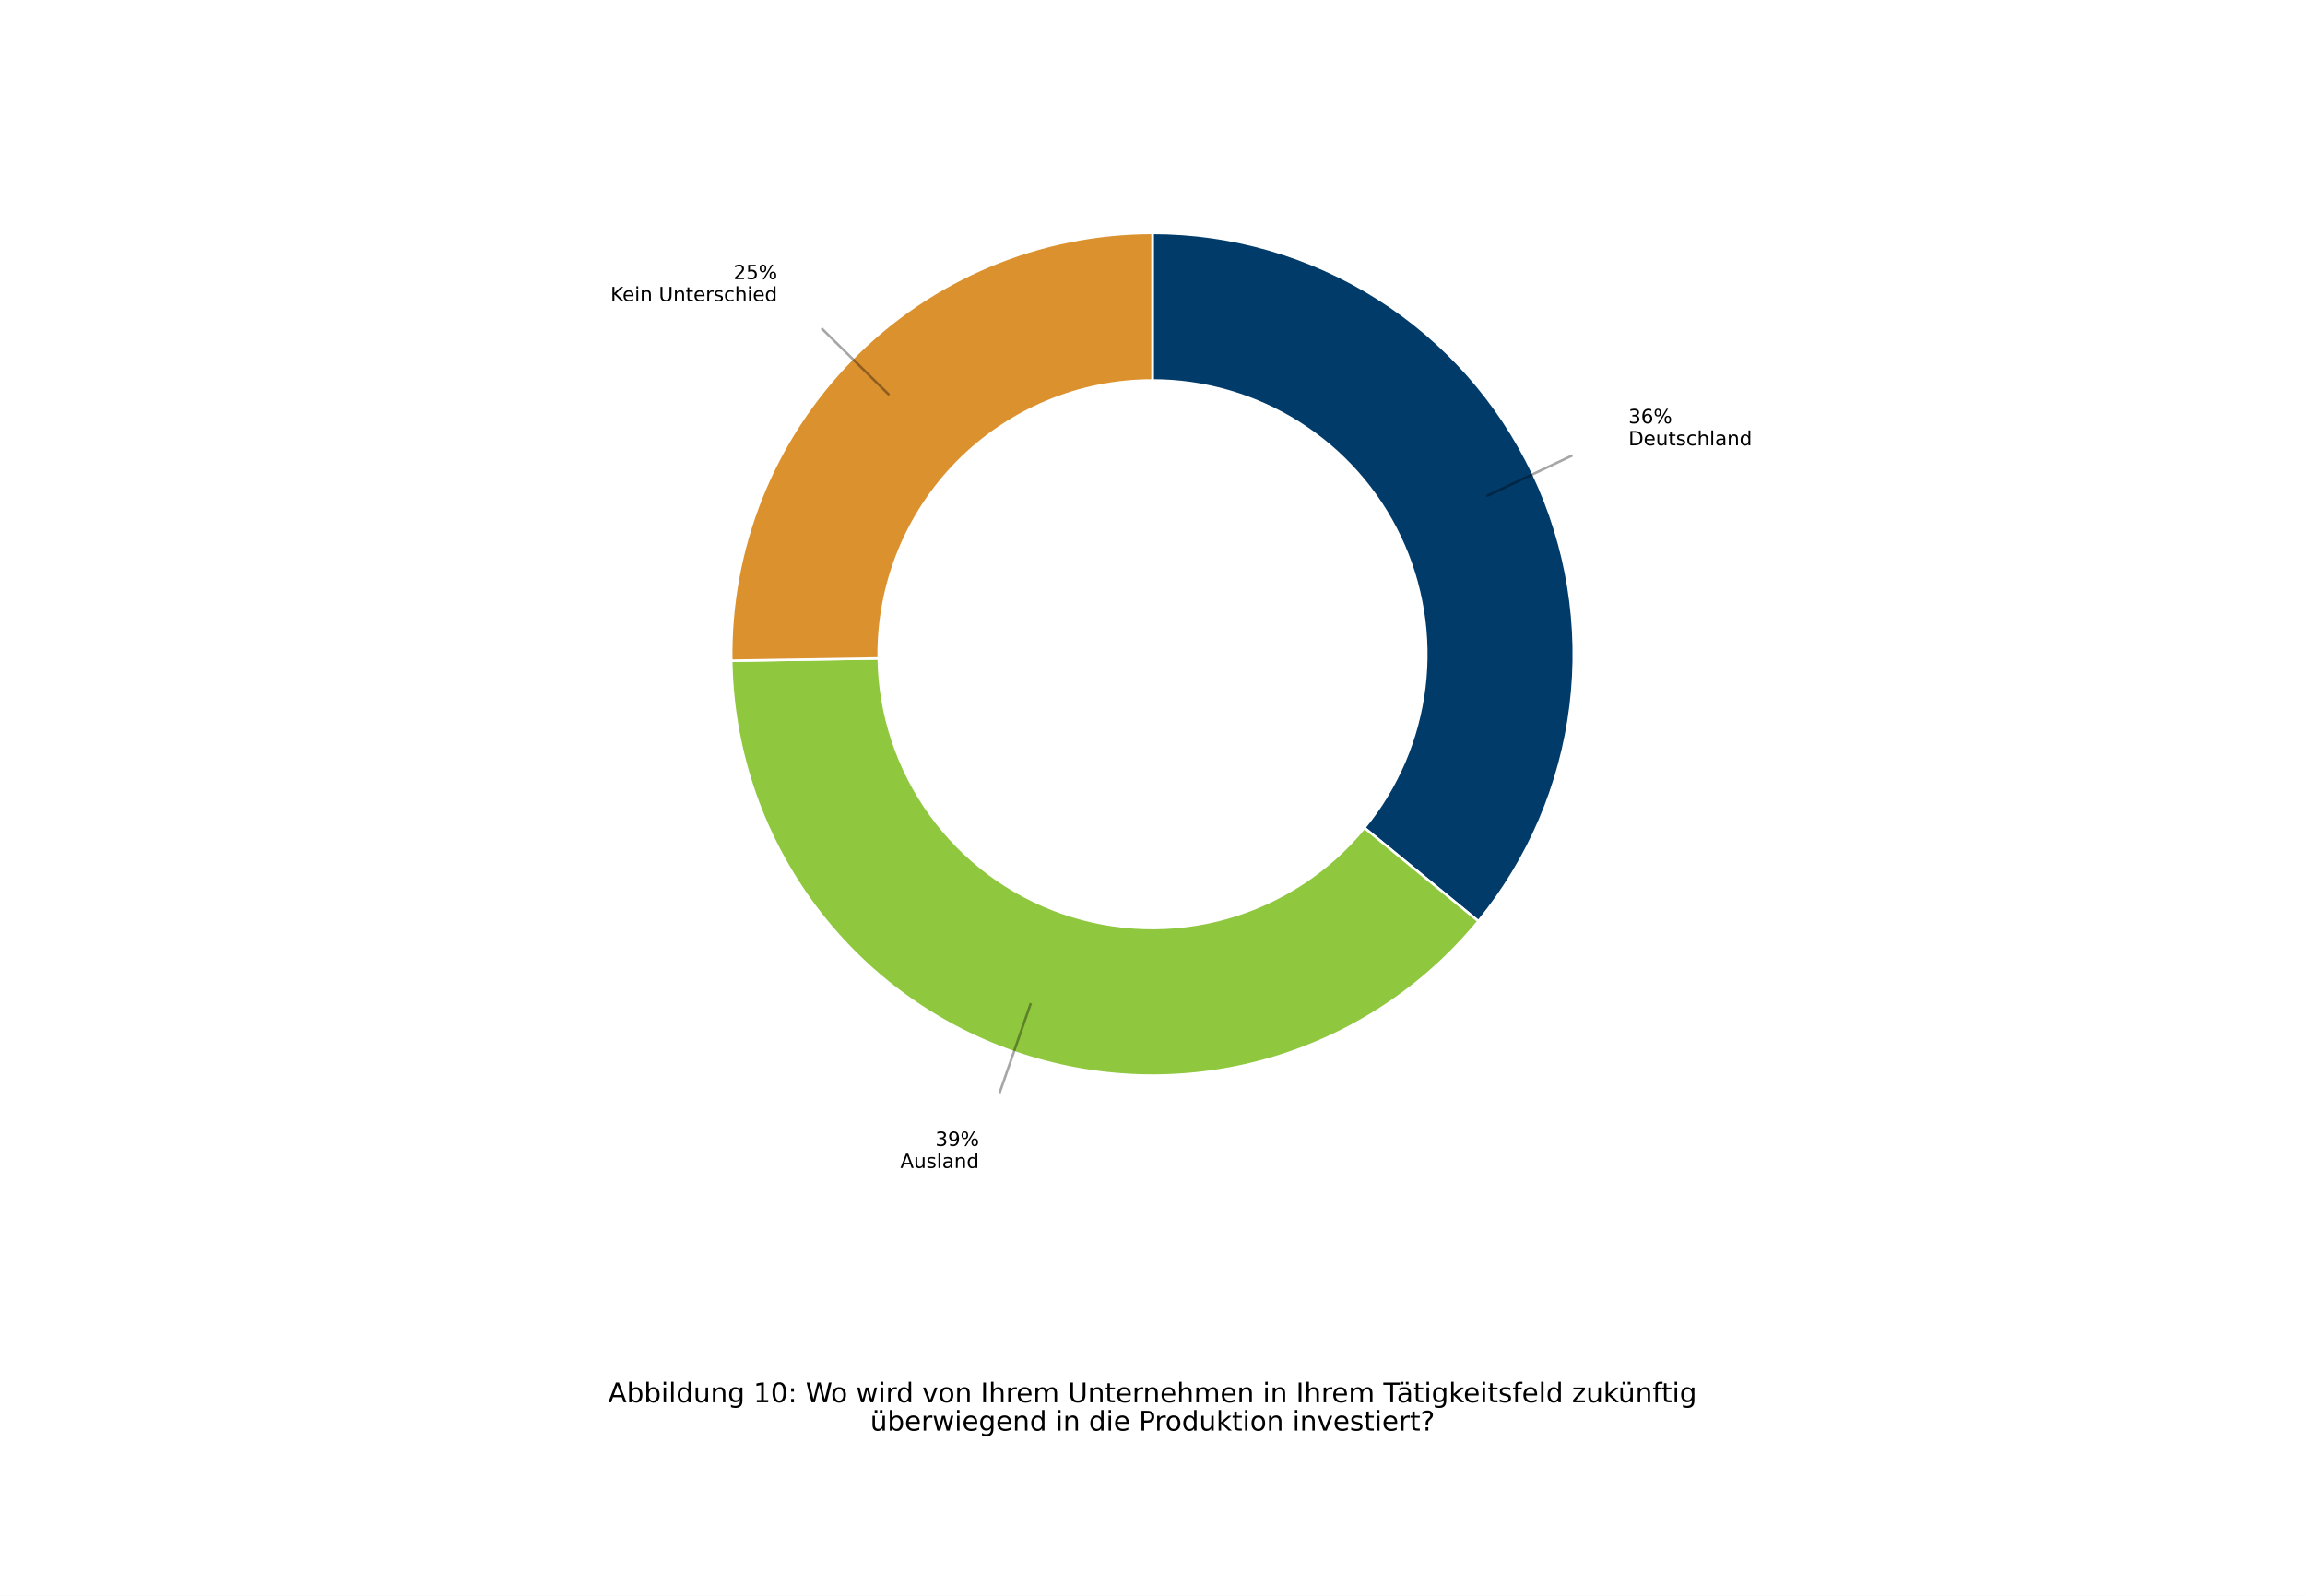
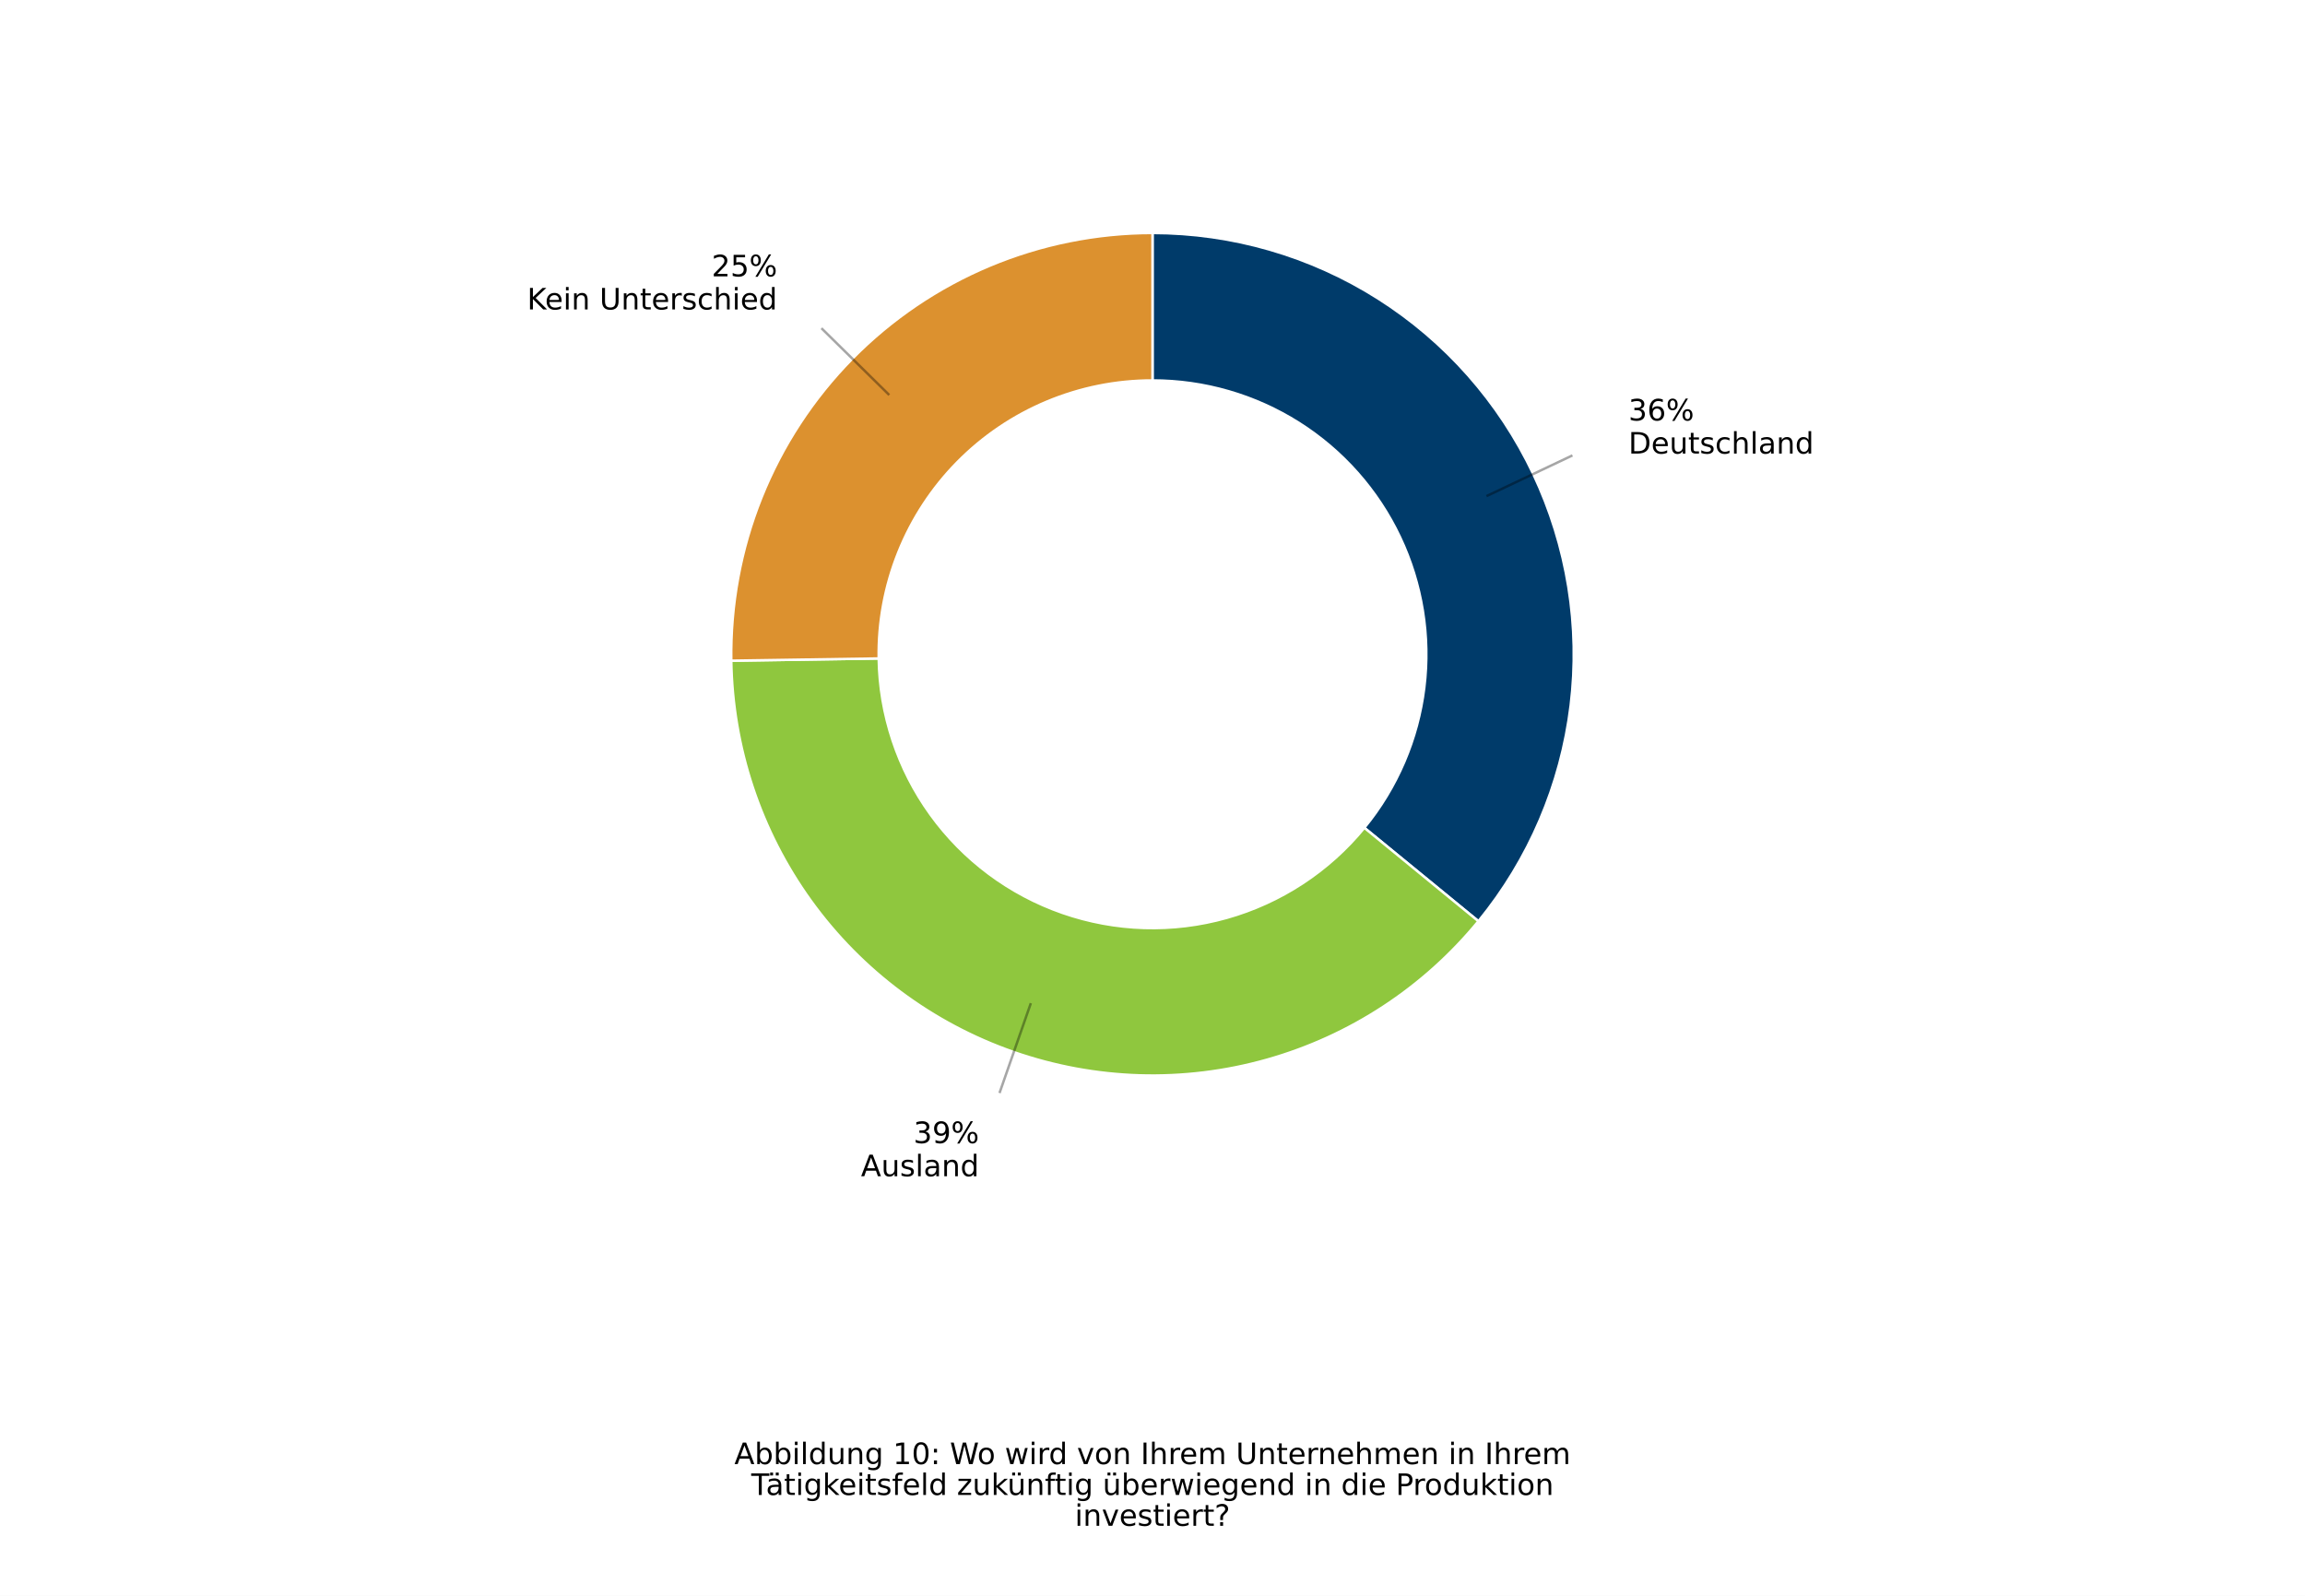
<svg xmlns="http://www.w3.org/2000/svg" xmlns:xlink="http://www.w3.org/1999/xlink" width="936pt" height="648pt" viewBox="0 0 936 648" version="1.1">
  <defs>
    <style type="text/css">*{stroke-linejoin: round; stroke-linecap: butt}</style>
  </defs>
  <g id="figure_1">
    <g id="patch_1">
      <path d="M 0 648  L 936 648  L 936 0  L 0 0  z " style="fill: #ffffff" />
    </g>
    <g id="axes_1">
      <g id="patch_2">
        <path d="M 600.344 374.081  C 620.867 349.024 633.859 318.648 637.8 286.5  C 641.742 254.352 636.474 221.736 622.612 192.464  C 608.751 163.191 586.856 138.449 559.489 121.127  C 532.121 103.806 500.389 94.608 468 94.608  L 468 154.483  C 489.053 154.483 509.679 160.462 527.468 171.721  C 545.257 182.98 559.488 199.062 568.498 218.089  C 577.508 237.116 580.932 258.317 578.37 279.213  C 575.808 300.109 567.364 319.854 554.023 336.141  z " style="fill: #003b6a; stroke: #ffffff; stroke-linejoin: miter" />
      </g>
      <g id="patch_3">
        <path d="M 296.948 268.289  C 297.482 303.338 308.777 337.39 329.294 365.811  C 349.811 394.232 378.576 415.672 411.674 427.213  C 444.773 438.755 480.633 439.849 514.373 430.347  C 548.114 420.845 578.132 401.198 600.344 374.081  L 554.023 336.141  C 539.586 353.767 520.074 366.537 498.143 372.713  C 476.211 378.89 452.902 378.179 431.388 370.677  C 409.874 363.175 391.177 349.239 377.841 330.765  C 364.505 312.291 357.164 290.158 356.816 267.376  z " style="fill: #8fc73e; stroke: #ffffff; stroke-linejoin: miter" />
      </g>
      <g id="patch_4">
        <path d="M 468 94.608  C 445.316 94.608 422.856 99.12 401.931 107.881  C 381.007 116.642 362.033 129.478 346.115 145.64  C 330.197 161.802 317.652 180.97 309.212 202.026  C 300.771 223.081 296.602 245.607 296.948 268.289  L 356.816 267.376  C 356.591 252.633 359.301 237.991 364.788 224.305  C 370.274 210.618 378.428 198.159 388.775 187.654  C 399.121 177.148 411.455 168.805 425.055 163.111  C 438.656 157.416 453.255 154.483 468 154.483  z " style="fill: #dc912f; stroke: #ffffff; stroke-linejoin: miter" />
      </g>
      <g id="matplotlib.axis_1" />
      <g id="matplotlib.axis_2" />
      <g id="line2d_1">
-         <path d="M 604.059 201.25  L 638.074 185.142  " clip-path="url(#p81759dc2db)" style="fill: none; stroke: #000000; stroke-opacity: 0.35; stroke-linecap: square" />
+         <path d="M 604.059 201.25  L 638.074 185.142  " clip-path="url(#p19f459e3be)" style="fill: none; stroke: #000000; stroke-opacity: 0.35; stroke-linecap: square" />
      </g>
      <g id="line2d_2">
-         <path d="M 418.434 407.829  L 406.042 443.367  " clip-path="url(#p81759dc2db)" style="fill: none; stroke: #000000; stroke-opacity: 0.35; stroke-linecap: square" />
+         <path d="M 418.434 407.829  L 406.042 443.367  " clip-path="url(#p19f459e3be)" style="fill: none; stroke: #000000; stroke-opacity: 0.35; stroke-linecap: square" />
      </g>
      <g id="line2d_3">
-         <path d="M 360.741 160.045  L 333.926 133.636  " clip-path="url(#p81759dc2db)" style="fill: none; stroke: #000000; stroke-opacity: 0.35; stroke-linecap: square" />
+         <path d="M 360.741 160.045  L 333.926 133.636  " clip-path="url(#p19f459e3be)" style="fill: none; stroke: #000000; stroke-opacity: 0.35; stroke-linecap: square" />
      </g>
      <g id="text_1">
-         <g transform="translate(661.2655 171.8879) scale(0.08 -0.08)">
+         <g transform="translate(661.2655 170.7521) scale(0.12 -0.12)">
          <defs>
            <path id="DejaVuSans-33" d="M 2597 2516  Q 3050 2419 3304 2112  Q 3559 1806 3559 1356  Q 3559 666 3084 287  Q 2609 -91 1734 -91  Q 1441 -91 1130 -33  Q 819 25 488 141  L 488 750  Q 750 597 1062 519  Q 1375 441 1716 441  Q 2309 441 2620 675  Q 2931 909 2931 1356  Q 2931 1769 2642 2001  Q 2353 2234 1838 2234  L 1294 2234  L 1294 2753  L 1863 2753  Q 2328 2753 2575 2939  Q 2822 3125 2822 3475  Q 2822 3834 2567 4026  Q 2313 4219 1838 4219  Q 1578 4219 1281 4162  Q 984 4106 628 3988  L 628 4550  Q 988 4650 1302 4700  Q 1616 4750 1894 4750  Q 2613 4750 3031 4423  Q 3450 4097 3450 3541  Q 3450 3153 3228 2886  Q 3006 2619 2597 2516  z " transform="scale(0.015625)" />
            <path id="DejaVuSans-36" d="M 2113 2584  Q 1688 2584 1439 2293  Q 1191 2003 1191 1497  Q 1191 994 1439 701  Q 1688 409 2113 409  Q 2538 409 2786 701  Q 3034 994 3034 1497  Q 3034 2003 2786 2293  Q 2538 2584 2113 2584  z M 3366 4563  L 3366 3988  Q 3128 4100 2886 4159  Q 2644 4219 2406 4219  Q 1781 4219 1451 3797  Q 1122 3375 1075 2522  Q 1259 2794 1537 2939  Q 1816 3084 2150 3084  Q 2853 3084 3261 2657  Q 3669 2231 3669 1497  Q 3669 778 3244 343  Q 2819 -91 2113 -91  Q 1303 -91 875 529  Q 447 1150 447 2328  Q 447 3434 972 4092  Q 1497 4750 2381 4750  Q 2619 4750 2861 4703  Q 3103 4656 3366 4563  z " transform="scale(0.015625)" />
            <path id="DejaVuSans-25" d="M 4653 2053  Q 4381 2053 4226 1822  Q 4072 1591 4072 1178  Q 4072 772 4226 539  Q 4381 306 4653 306  Q 4919 306 5073 539  Q 5228 772 5228 1178  Q 5228 1588 5073 1820  Q 4919 2053 4653 2053  z M 4653 2450  Q 5147 2450 5437 2106  Q 5728 1763 5728 1178  Q 5728 594 5436 251  Q 5144 -91 4653 -91  Q 4153 -91 3862 251  Q 3572 594 3572 1178  Q 3572 1766 3864 2108  Q 4156 2450 4653 2450  z M 1428 4353  Q 1159 4353 1004 4120  Q 850 3888 850 3481  Q 850 3069 1003 2837  Q 1156 2606 1428 2606  Q 1700 2606 1854 2837  Q 2009 3069 2009 3481  Q 2009 3884 1853 4118  Q 1697 4353 1428 4353  z M 4250 4750  L 4750 4750  L 1831 -91  L 1331 -91  L 4250 4750  z M 1428 4750  Q 1922 4750 2215 4408  Q 2509 4066 2509 3481  Q 2509 2891 2217 2550  Q 1925 2209 1428 2209  Q 931 2209 642 2551  Q 353 2894 353 3481  Q 353 4063 643 4406  Q 934 4750 1428 4750  z " transform="scale(0.015625)" />
          </defs>
          <use xlink:href="#DejaVuSans-33" />
          <use xlink:href="#DejaVuSans-36" transform="translate(63.62305 0)" />
          <use xlink:href="#DejaVuSans-25" transform="translate(127.2461 0)" />
        </g>
-         <g transform="translate(661.2655 180.8461) scale(0.08 -0.08)">
+         <g transform="translate(661.2655 184.1894) scale(0.12 -0.12)">
          <defs>
            <path id="DejaVuSans-44" d="M 1259 4147  L 1259 519  L 2022 519  Q 2988 519 3436 956  Q 3884 1394 3884 2338  Q 3884 3275 3436 3711  Q 2988 4147 2022 4147  L 1259 4147  z M 628 4666  L 1925 4666  Q 3281 4666 3915 4102  Q 4550 3538 4550 2338  Q 4550 1131 3912 565  Q 3275 0 1925 0  L 628 0  L 628 4666  z " transform="scale(0.015625)" />
            <path id="DejaVuSans-65" d="M 3597 1894  L 3597 1613  L 953 1613  Q 991 1019 1311 708  Q 1631 397 2203 397  Q 2534 397 2845 478  Q 3156 559 3463 722  L 3463 178  Q 3153 47 2828 -22  Q 2503 -91 2169 -91  Q 1331 -91 842 396  Q 353 884 353 1716  Q 353 2575 817 3079  Q 1281 3584 2069 3584  Q 2775 3584 3186 3129  Q 3597 2675 3597 1894  z M 3022 2063  Q 3016 2534 2758 2815  Q 2500 3097 2075 3097  Q 1594 3097 1305 2825  Q 1016 2553 972 2059  L 3022 2063  z " transform="scale(0.015625)" />
            <path id="DejaVuSans-75" d="M 544 1381  L 544 3500  L 1119 3500  L 1119 1403  Q 1119 906 1312 657  Q 1506 409 1894 409  Q 2359 409 2629 706  Q 2900 1003 2900 1516  L 2900 3500  L 3475 3500  L 3475 0  L 2900 0  L 2900 538  Q 2691 219 2414 64  Q 2138 -91 1772 -91  Q 1169 -91 856 284  Q 544 659 544 1381  z M 1991 3584  L 1991 3584  z " transform="scale(0.015625)" />
            <path id="DejaVuSans-74" d="M 1172 4494  L 1172 3500  L 2356 3500  L 2356 3053  L 1172 3053  L 1172 1153  Q 1172 725 1289 603  Q 1406 481 1766 481  L 2356 481  L 2356 0  L 1766 0  Q 1100 0 847 248  Q 594 497 594 1153  L 594 3053  L 172 3053  L 172 3500  L 594 3500  L 594 4494  L 1172 4494  z " transform="scale(0.015625)" />
            <path id="DejaVuSans-73" d="M 2834 3397  L 2834 2853  Q 2591 2978 2328 3040  Q 2066 3103 1784 3103  Q 1356 3103 1142 2972  Q 928 2841 928 2578  Q 928 2378 1081 2264  Q 1234 2150 1697 2047  L 1894 2003  Q 2506 1872 2764 1633  Q 3022 1394 3022 966  Q 3022 478 2636 193  Q 2250 -91 1575 -91  Q 1294 -91 989 -36  Q 684 19 347 128  L 347 722  Q 666 556 975 473  Q 1284 391 1588 391  Q 1994 391 2212 530  Q 2431 669 2431 922  Q 2431 1156 2273 1281  Q 2116 1406 1581 1522  L 1381 1569  Q 847 1681 609 1914  Q 372 2147 372 2553  Q 372 3047 722 3315  Q 1072 3584 1716 3584  Q 2034 3584 2315 3537  Q 2597 3491 2834 3397  z " transform="scale(0.015625)" />
            <path id="DejaVuSans-63" d="M 3122 3366  L 3122 2828  Q 2878 2963 2633 3030  Q 2388 3097 2138 3097  Q 1578 3097 1268 2742  Q 959 2388 959 1747  Q 959 1106 1268 751  Q 1578 397 2138 397  Q 2388 397 2633 464  Q 2878 531 3122 666  L 3122 134  Q 2881 22 2623 -34  Q 2366 -91 2075 -91  Q 1284 -91 818 406  Q 353 903 353 1747  Q 353 2603 823 3093  Q 1294 3584 2113 3584  Q 2378 3584 2631 3529  Q 2884 3475 3122 3366  z " transform="scale(0.015625)" />
            <path id="DejaVuSans-68" d="M 3513 2113  L 3513 0  L 2938 0  L 2938 2094  Q 2938 2591 2744 2837  Q 2550 3084 2163 3084  Q 1697 3084 1428 2787  Q 1159 2491 1159 1978  L 1159 0  L 581 0  L 581 4863  L 1159 4863  L 1159 2956  Q 1366 3272 1645 3428  Q 1925 3584 2291 3584  Q 2894 3584 3203 3211  Q 3513 2838 3513 2113  z " transform="scale(0.015625)" />
            <path id="DejaVuSans-6c" d="M 603 4863  L 1178 4863  L 1178 0  L 603 0  L 603 4863  z " transform="scale(0.015625)" />
            <path id="DejaVuSans-61" d="M 2194 1759  Q 1497 1759 1228 1600  Q 959 1441 959 1056  Q 959 750 1161 570  Q 1363 391 1709 391  Q 2188 391 2477 730  Q 2766 1069 2766 1631  L 2766 1759  L 2194 1759  z M 3341 1997  L 3341 0  L 2766 0  L 2766 531  Q 2569 213 2275 61  Q 1981 -91 1556 -91  Q 1019 -91 701 211  Q 384 513 384 1019  Q 384 1609 779 1909  Q 1175 2209 1959 2209  L 2766 2209  L 2766 2266  Q 2766 2663 2505 2880  Q 2244 3097 1772 3097  Q 1472 3097 1187 3025  Q 903 2953 641 2809  L 641 3341  Q 956 3463 1253 3523  Q 1550 3584 1831 3584  Q 2591 3584 2966 3190  Q 3341 2797 3341 1997  z " transform="scale(0.015625)" />
            <path id="DejaVuSans-6e" d="M 3513 2113  L 3513 0  L 2938 0  L 2938 2094  Q 2938 2591 2744 2837  Q 2550 3084 2163 3084  Q 1697 3084 1428 2787  Q 1159 2491 1159 1978  L 1159 0  L 581 0  L 581 3500  L 1159 3500  L 1159 2956  Q 1366 3272 1645 3428  Q 1925 3584 2291 3584  Q 2894 3584 3203 3211  Q 3513 2838 3513 2113  z " transform="scale(0.015625)" />
            <path id="DejaVuSans-64" d="M 2906 2969  L 2906 4863  L 3481 4863  L 3481 0  L 2906 0  L 2906 525  Q 2725 213 2448 61  Q 2172 -91 1784 -91  Q 1150 -91 751 415  Q 353 922 353 1747  Q 353 2572 751 3078  Q 1150 3584 1784 3584  Q 2172 3584 2448 3432  Q 2725 3281 2906 2969  z M 947 1747  Q 947 1113 1208 752  Q 1469 391 1925 391  Q 2381 391 2643 752  Q 2906 1113 2906 1747  Q 2906 2381 2643 2742  Q 2381 3103 1925 3103  Q 1469 3103 1208 2742  Q 947 2381 947 1747  z " transform="scale(0.015625)" />
          </defs>
          <use xlink:href="#DejaVuSans-44" />
          <use xlink:href="#DejaVuSans-65" transform="translate(77.00195 0)" />
          <use xlink:href="#DejaVuSans-75" transform="translate(138.5254 0)" />
          <use xlink:href="#DejaVuSans-74" transform="translate(201.9043 0)" />
          <use xlink:href="#DejaVuSans-73" transform="translate(241.1133 0)" />
          <use xlink:href="#DejaVuSans-63" transform="translate(293.2129 0)" />
          <use xlink:href="#DejaVuSans-68" transform="translate(348.1934 0)" />
          <use xlink:href="#DejaVuSans-6c" transform="translate(411.5723 0)" />
          <use xlink:href="#DejaVuSans-61" transform="translate(439.3555 0)" />
          <use xlink:href="#DejaVuSans-6e" transform="translate(500.6348 0)" />
          <use xlink:href="#DejaVuSans-64" transform="translate(564.0137 0)" />
        </g>
      </g>
      <g id="text_2">
-         <g transform="translate(379.8118 465.3252) scale(0.08 -0.08)">
+         <g transform="translate(370.9212 464.1894) scale(0.12 -0.12)">
          <defs>
            <path id="DejaVuSans-39" d="M 703 97  L 703 672  Q 941 559 1184 500  Q 1428 441 1663 441  Q 2288 441 2617 861  Q 2947 1281 2994 2138  Q 2813 1869 2534 1725  Q 2256 1581 1919 1581  Q 1219 1581 811 2004  Q 403 2428 403 3163  Q 403 3881 828 4315  Q 1253 4750 1959 4750  Q 2769 4750 3195 4129  Q 3622 3509 3622 2328  Q 3622 1225 3098 567  Q 2575 -91 1691 -91  Q 1453 -91 1209 -44  Q 966 3 703 97  z M 1959 2075  Q 2384 2075 2632 2365  Q 2881 2656 2881 3163  Q 2881 3666 2632 3958  Q 2384 4250 1959 4250  Q 1534 4250 1286 3958  Q 1038 3666 1038 3163  Q 1038 2656 1286 2365  Q 1534 2075 1959 2075  z " transform="scale(0.015625)" />
          </defs>
          <use xlink:href="#DejaVuSans-33" />
          <use xlink:href="#DejaVuSans-39" transform="translate(63.62305 0)" />
          <use xlink:href="#DejaVuSans-25" transform="translate(127.2461 0)" />
        </g>
-         <g transform="translate(365.6093 474.2835) scale(0.08 -0.08)">
+         <g transform="translate(349.6174 477.6268) scale(0.12 -0.12)">
          <defs>
            <path id="DejaVuSans-41" d="M 2188 4044  L 1331 1722  L 3047 1722  L 2188 4044  z M 1831 4666  L 2547 4666  L 4325 0  L 3669 0  L 3244 1197  L 1141 1197  L 716 0  L 50 0  L 1831 4666  z " transform="scale(0.015625)" />
          </defs>
          <use xlink:href="#DejaVuSans-41" />
          <use xlink:href="#DejaVuSans-75" transform="translate(68.4082 0)" />
          <use xlink:href="#DejaVuSans-73" transform="translate(131.7871 0)" />
          <use xlink:href="#DejaVuSans-6c" transform="translate(183.8867 0)" />
          <use xlink:href="#DejaVuSans-61" transform="translate(211.6699 0)" />
          <use xlink:href="#DejaVuSans-6e" transform="translate(272.9492 0)" />
          <use xlink:href="#DejaVuSans-64" transform="translate(336.3281 0)" />
        </g>
      </g>
      <g id="text_3">
-         <g transform="translate(297.8625 113.358) scale(0.08 -0.08)">
+         <g transform="translate(288.9718 112.2222) scale(0.12 -0.12)">
          <defs>
            <path id="DejaVuSans-32" d="M 1228 531  L 3431 531  L 3431 0  L 469 0  L 469 531  Q 828 903 1448 1529  Q 2069 2156 2228 2338  Q 2531 2678 2651 2914  Q 2772 3150 2772 3378  Q 2772 3750 2511 3984  Q 2250 4219 1831 4219  Q 1534 4219 1204 4116  Q 875 4013 500 3803  L 500 4441  Q 881 4594 1212 4672  Q 1544 4750 1819 4750  Q 2544 4750 2975 4387  Q 3406 4025 3406 3419  Q 3406 3131 3298 2873  Q 3191 2616 2906 2266  Q 2828 2175 2409 1742  Q 1991 1309 1228 531  z " transform="scale(0.015625)" />
            <path id="DejaVuSans-35" d="M 691 4666  L 3169 4666  L 3169 4134  L 1269 4134  L 1269 2991  Q 1406 3038 1543 3061  Q 1681 3084 1819 3084  Q 2600 3084 3056 2656  Q 3513 2228 3513 1497  Q 3513 744 3044 326  Q 2575 -91 1722 -91  Q 1428 -91 1123 -41  Q 819 9 494 109  L 494 744  Q 775 591 1075 516  Q 1375 441 1709 441  Q 2250 441 2565 725  Q 2881 1009 2881 1497  Q 2881 1984 2565 2268  Q 2250 2553 1709 2553  Q 1456 2553 1204 2497  Q 953 2441 691 2322  L 691 4666  z " transform="scale(0.015625)" />
          </defs>
          <use xlink:href="#DejaVuSans-32" />
          <use xlink:href="#DejaVuSans-35" transform="translate(63.62305 0)" />
          <use xlink:href="#DejaVuSans-25" transform="translate(127.2461 0)" />
        </g>
-         <g transform="translate(247.9075 122.3163) scale(0.08 -0.08)">
+         <g transform="translate(214.0393 125.6596) scale(0.12 -0.12)">
          <defs>
            <path id="DejaVuSans-4b" d="M 628 4666  L 1259 4666  L 1259 2694  L 3353 4666  L 4166 4666  L 1850 2491  L 4331 0  L 3500 0  L 1259 2247  L 1259 0  L 628 0  L 628 4666  z " transform="scale(0.015625)" />
            <path id="DejaVuSans-69" d="M 603 3500  L 1178 3500  L 1178 0  L 603 0  L 603 3500  z M 603 4863  L 1178 4863  L 1178 4134  L 603 4134  L 603 4863  z " transform="scale(0.015625)" />
            <path id="DejaVuSans-20" transform="scale(0.015625)" />
            <path id="DejaVuSans-55" d="M 556 4666  L 1191 4666  L 1191 1831  Q 1191 1081 1462 751  Q 1734 422 2344 422  Q 2950 422 3222 751  Q 3494 1081 3494 1831  L 3494 4666  L 4128 4666  L 4128 1753  Q 4128 841 3676 375  Q 3225 -91 2344 -91  Q 1459 -91 1007 375  Q 556 841 556 1753  L 556 4666  z " transform="scale(0.015625)" />
            <path id="DejaVuSans-72" d="M 2631 2963  Q 2534 3019 2420 3045  Q 2306 3072 2169 3072  Q 1681 3072 1420 2755  Q 1159 2438 1159 1844  L 1159 0  L 581 0  L 581 3500  L 1159 3500  L 1159 2956  Q 1341 3275 1631 3429  Q 1922 3584 2338 3584  Q 2397 3584 2469 3576  Q 2541 3569 2628 3553  L 2631 2963  z " transform="scale(0.015625)" />
          </defs>
          <use xlink:href="#DejaVuSans-4b" />
          <use xlink:href="#DejaVuSans-65" transform="translate(60.57617 0)" />
          <use xlink:href="#DejaVuSans-69" transform="translate(122.0996 0)" />
          <use xlink:href="#DejaVuSans-6e" transform="translate(149.8828 0)" />
          <use xlink:href="#DejaVuSans-20" transform="translate(213.2617 0)" />
          <use xlink:href="#DejaVuSans-55" transform="translate(245.0488 0)" />
          <use xlink:href="#DejaVuSans-6e" transform="translate(318.2422 0)" />
          <use xlink:href="#DejaVuSans-74" transform="translate(381.6211 0)" />
          <use xlink:href="#DejaVuSans-65" transform="translate(420.8301 0)" />
          <use xlink:href="#DejaVuSans-72" transform="translate(482.3535 0)" />
          <use xlink:href="#DejaVuSans-73" transform="translate(523.4668 0)" />
          <use xlink:href="#DejaVuSans-63" transform="translate(575.5664 0)" />
          <use xlink:href="#DejaVuSans-68" transform="translate(630.5469 0)" />
          <use xlink:href="#DejaVuSans-69" transform="translate(693.9258 0)" />
          <use xlink:href="#DejaVuSans-65" transform="translate(721.709 0)" />
          <use xlink:href="#DejaVuSans-64" transform="translate(783.2324 0)" />
        </g>
      </g>
    </g>
    <g id="text_4">
-       <g transform="translate(246.9602 569.4306) scale(0.11 -0.11)">
+       <g transform="translate(298.2038 594.5332) scale(0.12 -0.12)">
        <defs>
          <path id="DejaVuSans-62" d="M 3116 1747  Q 3116 2381 2855 2742  Q 2594 3103 2138 3103  Q 1681 3103 1420 2742  Q 1159 2381 1159 1747  Q 1159 1113 1420 752  Q 1681 391 2138 391  Q 2594 391 2855 752  Q 3116 1113 3116 1747  z M 1159 2969  Q 1341 3281 1617 3432  Q 1894 3584 2278 3584  Q 2916 3584 3314 3078  Q 3713 2572 3713 1747  Q 3713 922 3314 415  Q 2916 -91 2278 -91  Q 1894 -91 1617 61  Q 1341 213 1159 525  L 1159 0  L 581 0  L 581 4863  L 1159 4863  L 1159 2969  z " transform="scale(0.015625)" />
          <path id="DejaVuSans-67" d="M 2906 1791  Q 2906 2416 2648 2759  Q 2391 3103 1925 3103  Q 1463 3103 1205 2759  Q 947 2416 947 1791  Q 947 1169 1205 825  Q 1463 481 1925 481  Q 2391 481 2648 825  Q 2906 1169 2906 1791  z M 3481 434  Q 3481 -459 3084 -895  Q 2688 -1331 1869 -1331  Q 1566 -1331 1297 -1286  Q 1028 -1241 775 -1147  L 775 -588  Q 1028 -725 1275 -790  Q 1522 -856 1778 -856  Q 2344 -856 2625 -561  Q 2906 -266 2906 331  L 2906 616  Q 2728 306 2450 153  Q 2172 0 1784 0  Q 1141 0 747 490  Q 353 981 353 1791  Q 353 2603 747 3093  Q 1141 3584 1784 3584  Q 2172 3584 2450 3431  Q 2728 3278 2906 2969  L 2906 3500  L 3481 3500  L 3481 434  z " transform="scale(0.015625)" />
          <path id="DejaVuSans-31" d="M 794 531  L 1825 531  L 1825 4091  L 703 3866  L 703 4441  L 1819 4666  L 2450 4666  L 2450 531  L 3481 531  L 3481 0  L 794 0  L 794 531  z " transform="scale(0.015625)" />
          <path id="DejaVuSans-30" d="M 2034 4250  Q 1547 4250 1301 3770  Q 1056 3291 1056 2328  Q 1056 1369 1301 889  Q 1547 409 2034 409  Q 2525 409 2770 889  Q 3016 1369 3016 2328  Q 3016 3291 2770 3770  Q 2525 4250 2034 4250  z M 2034 4750  Q 2819 4750 3233 4129  Q 3647 3509 3647 2328  Q 3647 1150 3233 529  Q 2819 -91 2034 -91  Q 1250 -91 836 529  Q 422 1150 422 2328  Q 422 3509 836 4129  Q 1250 4750 2034 4750  z " transform="scale(0.015625)" />
          <path id="DejaVuSans-3a" d="M 750 794  L 1409 794  L 1409 0  L 750 0  L 750 794  z M 750 3309  L 1409 3309  L 1409 2516  L 750 2516  L 750 3309  z " transform="scale(0.015625)" />
          <path id="DejaVuSans-57" d="M 213 4666  L 850 4666  L 1831 722  L 2809 4666  L 3519 4666  L 4500 722  L 5478 4666  L 6119 4666  L 4947 0  L 4153 0  L 3169 4050  L 2175 0  L 1381 0  L 213 4666  z " transform="scale(0.015625)" />
          <path id="DejaVuSans-6f" d="M 1959 3097  Q 1497 3097 1228 2736  Q 959 2375 959 1747  Q 959 1119 1226 758  Q 1494 397 1959 397  Q 2419 397 2687 759  Q 2956 1122 2956 1747  Q 2956 2369 2687 2733  Q 2419 3097 1959 3097  z M 1959 3584  Q 2709 3584 3137 3096  Q 3566 2609 3566 1747  Q 3566 888 3137 398  Q 2709 -91 1959 -91  Q 1206 -91 779 398  Q 353 888 353 1747  Q 353 2609 779 3096  Q 1206 3584 1959 3584  z " transform="scale(0.015625)" />
          <path id="DejaVuSans-77" d="M 269 3500  L 844 3500  L 1563 769  L 2278 3500  L 2956 3500  L 3675 769  L 4391 3500  L 4966 3500  L 4050 0  L 3372 0  L 2619 2869  L 1863 0  L 1184 0  L 269 3500  z " transform="scale(0.015625)" />
          <path id="DejaVuSans-76" d="M 191 3500  L 800 3500  L 1894 563  L 2988 3500  L 3597 3500  L 2284 0  L 1503 0  L 191 3500  z " transform="scale(0.015625)" />
          <path id="DejaVuSans-49" d="M 628 4666  L 1259 4666  L 1259 0  L 628 0  L 628 4666  z " transform="scale(0.015625)" />
          <path id="DejaVuSans-6d" d="M 3328 2828  Q 3544 3216 3844 3400  Q 4144 3584 4550 3584  Q 5097 3584 5394 3201  Q 5691 2819 5691 2113  L 5691 0  L 5113 0  L 5113 2094  Q 5113 2597 4934 2840  Q 4756 3084 4391 3084  Q 3944 3084 3684 2787  Q 3425 2491 3425 1978  L 3425 0  L 2847 0  L 2847 2094  Q 2847 2600 2669 2842  Q 2491 3084 2119 3084  Q 1678 3084 1418 2786  Q 1159 2488 1159 1978  L 1159 0  L 581 0  L 581 3500  L 1159 3500  L 1159 2956  Q 1356 3278 1631 3431  Q 1906 3584 2284 3584  Q 2666 3584 2933 3390  Q 3200 3197 3328 2828  z " transform="scale(0.015625)" />
-           <path id="DejaVuSans-54" d="M -19 4666  L 3928 4666  L 3928 4134  L 2272 4134  L 2272 0  L 1638 0  L 1638 4134  L -19 4134  L -19 4666  z " transform="scale(0.015625)" />
-           <path id="DejaVuSans-e4" d="M 2194 1759  Q 1497 1759 1228 1600  Q 959 1441 959 1056  Q 959 750 1161 570  Q 1363 391 1709 391  Q 2188 391 2477 730  Q 2766 1069 2766 1631  L 2766 1759  L 2194 1759  z M 3341 1997  L 3341 0  L 2766 0  L 2766 531  Q 2569 213 2275 61  Q 1981 -91 1556 -91  Q 1019 -91 701 211  Q 384 513 384 1019  Q 384 1609 779 1909  Q 1175 2209 1959 2209  L 2766 2209  L 2766 2266  Q 2766 2663 2505 2880  Q 2244 3097 1772 3097  Q 1472 3097 1187 3025  Q 903 2953 641 2809  L 641 3341  Q 956 3463 1253 3523  Q 1550 3584 1831 3584  Q 2591 3584 2966 3190  Q 3341 2797 3341 1997  z M 2150 4850  L 2784 4850  L 2784 4219  L 2150 4219  L 2150 4850  z M 928 4850  L 1562 4850  L 1562 4219  L 928 4219  L 928 4850  z " transform="scale(0.015625)" />
-           <path id="DejaVuSans-6b" d="M 581 4863  L 1159 4863  L 1159 1991  L 2875 3500  L 3609 3500  L 1753 1863  L 3688 0  L 2938 0  L 1159 1709  L 1159 0  L 581 0  L 581 4863  z " transform="scale(0.015625)" />
-           <path id="DejaVuSans-66" d="M 2375 4863  L 2375 4384  L 1825 4384  Q 1516 4384 1395 4259  Q 1275 4134 1275 3809  L 1275 3500  L 2222 3500  L 2222 3053  L 1275 3053  L 1275 0  L 697 0  L 697 3053  L 147 3053  L 147 3500  L 697 3500  L 697 3744  Q 697 4328 969 4595  Q 1241 4863 1831 4863  L 2375 4863  z " transform="scale(0.015625)" />
-           <path id="DejaVuSans-7a" d="M 353 3500  L 3084 3500  L 3084 2975  L 922 459  L 3084 459  L 3084 0  L 275 0  L 275 525  L 2438 3041  L 353 3041  L 353 3500  z " transform="scale(0.015625)" />
-           <path id="DejaVuSans-fc" d="M 544 1381  L 544 3500  L 1119 3500  L 1119 1403  Q 1119 906 1312 657  Q 1506 409 1894 409  Q 2359 409 2629 706  Q 2900 1003 2900 1516  L 2900 3500  L 3475 3500  L 3475 0  L 2900 0  L 2900 538  Q 2691 219 2414 64  Q 2138 -91 1772 -91  Q 1169 -91 856 284  Q 544 659 544 1381  z M 1991 3584  L 1991 3584  z M 2278 4850  L 2912 4850  L 2912 4219  L 2278 4219  L 2278 4850  z M 1056 4850  L 1690 4850  L 1690 4219  L 1056 4219  L 1056 4850  z " transform="scale(0.015625)" />
        </defs>
        <use xlink:href="#DejaVuSans-41" />
        <use xlink:href="#DejaVuSans-62" transform="translate(68.4082 0)" />
        <use xlink:href="#DejaVuSans-62" transform="translate(131.8848 0)" />
        <use xlink:href="#DejaVuSans-69" transform="translate(195.3613 0)" />
        <use xlink:href="#DejaVuSans-6c" transform="translate(223.1445 0)" />
        <use xlink:href="#DejaVuSans-64" transform="translate(250.9277 0)" />
        <use xlink:href="#DejaVuSans-75" transform="translate(314.4043 0)" />
        <use xlink:href="#DejaVuSans-6e" transform="translate(377.7832 0)" />
        <use xlink:href="#DejaVuSans-67" transform="translate(441.1621 0)" />
        <use xlink:href="#DejaVuSans-20" transform="translate(504.6387 0)" />
        <use xlink:href="#DejaVuSans-31" transform="translate(536.4258 0)" />
        <use xlink:href="#DejaVuSans-30" transform="translate(600.0488 0)" />
        <use xlink:href="#DejaVuSans-3a" transform="translate(663.6719 0)" />
        <use xlink:href="#DejaVuSans-20" transform="translate(697.3633 0)" />
        <use xlink:href="#DejaVuSans-57" transform="translate(729.1504 0)" />
        <use xlink:href="#DejaVuSans-6f" transform="translate(822.1523 0)" />
        <use xlink:href="#DejaVuSans-20" transform="translate(883.334 0)" />
        <use xlink:href="#DejaVuSans-77" transform="translate(915.1211 0)" />
        <use xlink:href="#DejaVuSans-69" transform="translate(996.9082 0)" />
        <use xlink:href="#DejaVuSans-72" transform="translate(1024.691 0)" />
        <use xlink:href="#DejaVuSans-64" transform="translate(1064.055 0)" />
        <use xlink:href="#DejaVuSans-20" transform="translate(1127.531 0)" />
        <use xlink:href="#DejaVuSans-76" transform="translate(1159.318 0)" />
        <use xlink:href="#DejaVuSans-6f" transform="translate(1218.498 0)" />
        <use xlink:href="#DejaVuSans-6e" transform="translate(1279.68 0)" />
        <use xlink:href="#DejaVuSans-20" transform="translate(1343.059 0)" />
        <use xlink:href="#DejaVuSans-49" transform="translate(1374.846 0)" />
        <use xlink:href="#DejaVuSans-68" transform="translate(1404.338 0)" />
        <use xlink:href="#DejaVuSans-72" transform="translate(1467.717 0)" />
        <use xlink:href="#DejaVuSans-65" transform="translate(1506.58 0)" />
        <use xlink:href="#DejaVuSans-6d" transform="translate(1568.104 0)" />
        <use xlink:href="#DejaVuSans-20" transform="translate(1665.516 0)" />
        <use xlink:href="#DejaVuSans-55" transform="translate(1697.303 0)" />
        <use xlink:href="#DejaVuSans-6e" transform="translate(1770.496 0)" />
        <use xlink:href="#DejaVuSans-74" transform="translate(1833.875 0)" />
        <use xlink:href="#DejaVuSans-65" transform="translate(1873.084 0)" />
        <use xlink:href="#DejaVuSans-72" transform="translate(1934.607 0)" />
        <use xlink:href="#DejaVuSans-6e" transform="translate(1973.971 0)" />
        <use xlink:href="#DejaVuSans-65" transform="translate(2037.35 0)" />
        <use xlink:href="#DejaVuSans-68" transform="translate(2098.873 0)" />
        <use xlink:href="#DejaVuSans-6d" transform="translate(2162.252 0)" />
        <use xlink:href="#DejaVuSans-65" transform="translate(2259.664 0)" />
        <use xlink:href="#DejaVuSans-6e" transform="translate(2321.188 0)" />
        <use xlink:href="#DejaVuSans-20" transform="translate(2384.566 0)" />
        <use xlink:href="#DejaVuSans-69" transform="translate(2416.354 0)" />
        <use xlink:href="#DejaVuSans-6e" transform="translate(2444.137 0)" />
        <use xlink:href="#DejaVuSans-20" transform="translate(2507.516 0)" />
        <use xlink:href="#DejaVuSans-49" transform="translate(2539.303 0)" />
        <use xlink:href="#DejaVuSans-68" transform="translate(2568.795 0)" />
        <use xlink:href="#DejaVuSans-72" transform="translate(2632.174 0)" />
        <use xlink:href="#DejaVuSans-65" transform="translate(2671.037 0)" />
        <use xlink:href="#DejaVuSans-6d" transform="translate(2732.561 0)" />
-         <use xlink:href="#DejaVuSans-20" transform="translate(2829.973 0)" />
-         <use xlink:href="#DejaVuSans-54" transform="translate(2861.76 0)" />
-         <use xlink:href="#DejaVuSans-e4" transform="translate(2911.219 0)" />
-         <use xlink:href="#DejaVuSans-74" transform="translate(2972.498 0)" />
-         <use xlink:href="#DejaVuSans-69" transform="translate(3011.707 0)" />
-         <use xlink:href="#DejaVuSans-67" transform="translate(3039.49 0)" />
-         <use xlink:href="#DejaVuSans-6b" transform="translate(3102.967 0)" />
-         <use xlink:href="#DejaVuSans-65" transform="translate(3157.252 0)" />
-         <use xlink:href="#DejaVuSans-69" transform="translate(3218.775 0)" />
-         <use xlink:href="#DejaVuSans-74" transform="translate(3246.559 0)" />
-         <use xlink:href="#DejaVuSans-73" transform="translate(3285.768 0)" />
-         <use xlink:href="#DejaVuSans-66" transform="translate(3337.867 0)" />
-         <use xlink:href="#DejaVuSans-65" transform="translate(3373.072 0)" />
-         <use xlink:href="#DejaVuSans-6c" transform="translate(3434.596 0)" />
-         <use xlink:href="#DejaVuSans-64" transform="translate(3462.379 0)" />
-         <use xlink:href="#DejaVuSans-20" transform="translate(3525.855 0)" />
-         <use xlink:href="#DejaVuSans-7a" transform="translate(3557.643 0)" />
-         <use xlink:href="#DejaVuSans-75" transform="translate(3610.133 0)" />
-         <use xlink:href="#DejaVuSans-6b" transform="translate(3673.512 0)" />
-         <use xlink:href="#DejaVuSans-fc" transform="translate(3728.297 0)" />
-         <use xlink:href="#DejaVuSans-6e" transform="translate(3791.676 0)" />
-         <use xlink:href="#DejaVuSans-66" transform="translate(3855.055 0)" />
-         <use xlink:href="#DejaVuSans-74" transform="translate(3888.51 0)" />
-         <use xlink:href="#DejaVuSans-69" transform="translate(3927.719 0)" />
-         <use xlink:href="#DejaVuSans-67" transform="translate(3955.502 0)" />
-       </g>
-       <g transform="translate(353.362 580.9123) scale(0.11 -0.11)">
+       </g>
+       <g transform="translate(305.0616 607.0588) scale(0.12 -0.12)">
        <defs>
+           <path id="DejaVuSans-54" d="M -19 4666  L 3928 4666  L 3928 4134  L 2272 4134  L 2272 0  L 1638 0  L 1638 4134  L -19 4134  L -19 4666  z " transform="scale(0.015625)" />
+           <path id="DejaVuSans-e4" d="M 2194 1759  Q 1497 1759 1228 1600  Q 959 1441 959 1056  Q 959 750 1161 570  Q 1363 391 1709 391  Q 2188 391 2477 730  Q 2766 1069 2766 1631  L 2766 1759  L 2194 1759  z M 3341 1997  L 3341 0  L 2766 0  L 2766 531  Q 2569 213 2275 61  Q 1981 -91 1556 -91  Q 1019 -91 701 211  Q 384 513 384 1019  Q 384 1609 779 1909  Q 1175 2209 1959 2209  L 2766 2209  L 2766 2266  Q 2766 2663 2505 2880  Q 2244 3097 1772 3097  Q 1472 3097 1187 3025  Q 903 2953 641 2809  L 641 3341  Q 956 3463 1253 3523  Q 1550 3584 1831 3584  Q 2591 3584 2966 3190  Q 3341 2797 3341 1997  z M 2150 4850  L 2784 4850  L 2784 4219  L 2150 4219  L 2150 4850  z M 928 4850  L 1562 4850  L 1562 4219  L 928 4219  L 928 4850  z " transform="scale(0.015625)" />
+           <path id="DejaVuSans-6b" d="M 581 4863  L 1159 4863  L 1159 1991  L 2875 3500  L 3609 3500  L 1753 1863  L 3688 0  L 2938 0  L 1159 1709  L 1159 0  L 581 0  L 581 4863  z " transform="scale(0.015625)" />
+           <path id="DejaVuSans-66" d="M 2375 4863  L 2375 4384  L 1825 4384  Q 1516 4384 1395 4259  Q 1275 4134 1275 3809  L 1275 3500  L 2222 3500  L 2222 3053  L 1275 3053  L 1275 0  L 697 0  L 697 3053  L 147 3053  L 147 3500  L 697 3500  L 697 3744  Q 697 4328 969 4595  Q 1241 4863 1831 4863  L 2375 4863  z " transform="scale(0.015625)" />
+           <path id="DejaVuSans-7a" d="M 353 3500  L 3084 3500  L 3084 2975  L 922 459  L 3084 459  L 3084 0  L 275 0  L 275 525  L 2438 3041  L 353 3041  L 353 3500  z " transform="scale(0.015625)" />
+           <path id="DejaVuSans-fc" d="M 544 1381  L 544 3500  L 1119 3500  L 1119 1403  Q 1119 906 1312 657  Q 1506 409 1894 409  Q 2359 409 2629 706  Q 2900 1003 2900 1516  L 2900 3500  L 3475 3500  L 3475 0  L 2900 0  L 2900 538  Q 2691 219 2414 64  Q 2138 -91 1772 -91  Q 1169 -91 856 284  Q 544 659 544 1381  z M 1991 3584  L 1991 3584  z M 2278 4850  L 2912 4850  L 2912 4219  L 2278 4219  L 2278 4850  z M 1056 4850  L 1690 4850  L 1690 4219  L 1056 4219  L 1056 4850  z " transform="scale(0.015625)" />
          <path id="DejaVuSans-50" d="M 1259 4147  L 1259 2394  L 2053 2394  Q 2494 2394 2734 2622  Q 2975 2850 2975 3272  Q 2975 3691 2734 3919  Q 2494 4147 2053 4147  L 1259 4147  z M 628 4666  L 2053 4666  Q 2838 4666 3239 4311  Q 3641 3956 3641 3272  Q 3641 2581 3239 2228  Q 2838 1875 2053 1875  L 1259 1875  L 1259 0  L 628 0  L 628 4666  z " transform="scale(0.015625)" />
+         </defs>
+         <use xlink:href="#DejaVuSans-54" />
+         <use xlink:href="#DejaVuSans-e4" transform="translate(49.45898 0)" />
+         <use xlink:href="#DejaVuSans-74" transform="translate(110.7383 0)" />
+         <use xlink:href="#DejaVuSans-69" transform="translate(149.9473 0)" />
+         <use xlink:href="#DejaVuSans-67" transform="translate(177.7305 0)" />
+         <use xlink:href="#DejaVuSans-6b" transform="translate(241.207 0)" />
+         <use xlink:href="#DejaVuSans-65" transform="translate(295.4922 0)" />
+         <use xlink:href="#DejaVuSans-69" transform="translate(357.0156 0)" />
+         <use xlink:href="#DejaVuSans-74" transform="translate(384.7988 0)" />
+         <use xlink:href="#DejaVuSans-73" transform="translate(424.0078 0)" />
+         <use xlink:href="#DejaVuSans-66" transform="translate(476.1074 0)" />
+         <use xlink:href="#DejaVuSans-65" transform="translate(511.3125 0)" />
+         <use xlink:href="#DejaVuSans-6c" transform="translate(572.8359 0)" />
+         <use xlink:href="#DejaVuSans-64" transform="translate(600.6191 0)" />
+         <use xlink:href="#DejaVuSans-20" transform="translate(664.0957 0)" />
+         <use xlink:href="#DejaVuSans-7a" transform="translate(695.8828 0)" />
+         <use xlink:href="#DejaVuSans-75" transform="translate(748.373 0)" />
+         <use xlink:href="#DejaVuSans-6b" transform="translate(811.752 0)" />
+         <use xlink:href="#DejaVuSans-fc" transform="translate(866.5371 0)" />
+         <use xlink:href="#DejaVuSans-6e" transform="translate(929.916 0)" />
+         <use xlink:href="#DejaVuSans-66" transform="translate(993.2949 0)" />
+         <use xlink:href="#DejaVuSans-74" transform="translate(1026.75 0)" />
+         <use xlink:href="#DejaVuSans-69" transform="translate(1065.959 0)" />
+         <use xlink:href="#DejaVuSans-67" transform="translate(1093.742 0)" />
+         <use xlink:href="#DejaVuSans-20" transform="translate(1157.219 0)" />
+         <use xlink:href="#DejaVuSans-fc" transform="translate(1189.006 0)" />
+         <use xlink:href="#DejaVuSans-62" transform="translate(1252.385 0)" />
+         <use xlink:href="#DejaVuSans-65" transform="translate(1315.861 0)" />
+         <use xlink:href="#DejaVuSans-72" transform="translate(1377.385 0)" />
+         <use xlink:href="#DejaVuSans-77" transform="translate(1418.498 0)" />
+         <use xlink:href="#DejaVuSans-69" transform="translate(1500.285 0)" />
+         <use xlink:href="#DejaVuSans-65" transform="translate(1528.068 0)" />
+         <use xlink:href="#DejaVuSans-67" transform="translate(1589.592 0)" />
+         <use xlink:href="#DejaVuSans-65" transform="translate(1653.068 0)" />
+         <use xlink:href="#DejaVuSans-6e" transform="translate(1714.592 0)" />
+         <use xlink:href="#DejaVuSans-64" transform="translate(1777.971 0)" />
+         <use xlink:href="#DejaVuSans-20" transform="translate(1841.447 0)" />
+         <use xlink:href="#DejaVuSans-69" transform="translate(1873.234 0)" />
+         <use xlink:href="#DejaVuSans-6e" transform="translate(1901.018 0)" />
+         <use xlink:href="#DejaVuSans-20" transform="translate(1964.396 0)" />
+         <use xlink:href="#DejaVuSans-64" transform="translate(1996.184 0)" />
+         <use xlink:href="#DejaVuSans-69" transform="translate(2059.66 0)" />
+         <use xlink:href="#DejaVuSans-65" transform="translate(2087.443 0)" />
+         <use xlink:href="#DejaVuSans-20" transform="translate(2148.967 0)" />
+         <use xlink:href="#DejaVuSans-50" transform="translate(2180.754 0)" />
+         <use xlink:href="#DejaVuSans-72" transform="translate(2239.307 0)" />
+         <use xlink:href="#DejaVuSans-6f" transform="translate(2278.17 0)" />
+         <use xlink:href="#DejaVuSans-64" transform="translate(2339.352 0)" />
+         <use xlink:href="#DejaVuSans-75" transform="translate(2402.828 0)" />
+         <use xlink:href="#DejaVuSans-6b" transform="translate(2466.207 0)" />
+         <use xlink:href="#DejaVuSans-74" transform="translate(2524.117 0)" />
+         <use xlink:href="#DejaVuSans-69" transform="translate(2563.326 0)" />
+         <use xlink:href="#DejaVuSans-6f" transform="translate(2591.109 0)" />
+         <use xlink:href="#DejaVuSans-6e" transform="translate(2652.291 0)" />
+       </g>
+       <g transform="translate(436.4475 619.5844) scale(0.12 -0.12)">
+         <defs>
          <path id="DejaVuSans-3f" d="M 1222 794  L 1856 794  L 1856 0  L 1222 0  L 1222 794  z M 1838 1253  L 1241 1253  L 1241 1734  Q 1241 2050 1328 2253  Q 1416 2456 1697 2725  L 1978 3003  Q 2156 3169 2236 3316  Q 2316 3463 2316 3616  Q 2316 3894 2111 4066  Q 1906 4238 1569 4238  Q 1322 4238 1042 4128  Q 763 4019 459 3809  L 459 4397  Q 753 4575 1054 4662  Q 1356 4750 1678 4750  Q 2253 4750 2601 4447  Q 2950 4144 2950 3647  Q 2950 3409 2837 3195  Q 2725 2981 2444 2713  L 2169 2444  Q 2022 2297 1961 2214  Q 1900 2131 1875 2053  Q 1856 1988 1847 1894  Q 1838 1800 1838 1638  L 1838 1253  z " transform="scale(0.015625)" />
        </defs>
-         <use xlink:href="#DejaVuSans-fc" />
-         <use xlink:href="#DejaVuSans-62" transform="translate(63.37891 0)" />
-         <use xlink:href="#DejaVuSans-65" transform="translate(126.8555 0)" />
-         <use xlink:href="#DejaVuSans-72" transform="translate(188.3789 0)" />
-         <use xlink:href="#DejaVuSans-77" transform="translate(229.4922 0)" />
-         <use xlink:href="#DejaVuSans-69" transform="translate(311.2793 0)" />
-         <use xlink:href="#DejaVuSans-65" transform="translate(339.0625 0)" />
-         <use xlink:href="#DejaVuSans-67" transform="translate(400.5859 0)" />
-         <use xlink:href="#DejaVuSans-65" transform="translate(464.0625 0)" />
-         <use xlink:href="#DejaVuSans-6e" transform="translate(525.5859 0)" />
-         <use xlink:href="#DejaVuSans-64" transform="translate(588.9648 0)" />
-         <use xlink:href="#DejaVuSans-20" transform="translate(652.4414 0)" />
-         <use xlink:href="#DejaVuSans-69" transform="translate(684.2285 0)" />
-         <use xlink:href="#DejaVuSans-6e" transform="translate(712.0117 0)" />
-         <use xlink:href="#DejaVuSans-20" transform="translate(775.3906 0)" />
-         <use xlink:href="#DejaVuSans-64" transform="translate(807.1777 0)" />
-         <use xlink:href="#DejaVuSans-69" transform="translate(870.6543 0)" />
-         <use xlink:href="#DejaVuSans-65" transform="translate(898.4375 0)" />
-         <use xlink:href="#DejaVuSans-20" transform="translate(959.9609 0)" />
-         <use xlink:href="#DejaVuSans-50" transform="translate(991.748 0)" />
-         <use xlink:href="#DejaVuSans-72" transform="translate(1050.301 0)" />
-         <use xlink:href="#DejaVuSans-6f" transform="translate(1089.164 0)" />
-         <use xlink:href="#DejaVuSans-64" transform="translate(1150.346 0)" />
-         <use xlink:href="#DejaVuSans-75" transform="translate(1213.822 0)" />
-         <use xlink:href="#DejaVuSans-6b" transform="translate(1277.201 0)" />
-         <use xlink:href="#DejaVuSans-74" transform="translate(1335.111 0)" />
-         <use xlink:href="#DejaVuSans-69" transform="translate(1374.32 0)" />
-         <use xlink:href="#DejaVuSans-6f" transform="translate(1402.104 0)" />
-         <use xlink:href="#DejaVuSans-6e" transform="translate(1463.285 0)" />
-         <use xlink:href="#DejaVuSans-20" transform="translate(1526.664 0)" />
-         <use xlink:href="#DejaVuSans-69" transform="translate(1558.451 0)" />
-         <use xlink:href="#DejaVuSans-6e" transform="translate(1586.234 0)" />
-         <use xlink:href="#DejaVuSans-76" transform="translate(1649.613 0)" />
-         <use xlink:href="#DejaVuSans-65" transform="translate(1708.793 0)" />
-         <use xlink:href="#DejaVuSans-73" transform="translate(1770.316 0)" />
-         <use xlink:href="#DejaVuSans-74" transform="translate(1822.416 0)" />
-         <use xlink:href="#DejaVuSans-69" transform="translate(1861.625 0)" />
-         <use xlink:href="#DejaVuSans-65" transform="translate(1889.408 0)" />
-         <use xlink:href="#DejaVuSans-72" transform="translate(1950.932 0)" />
-         <use xlink:href="#DejaVuSans-74" transform="translate(1992.045 0)" />
-         <use xlink:href="#DejaVuSans-3f" transform="translate(2031.254 0)" />
+         <use xlink:href="#DejaVuSans-69" />
+         <use xlink:href="#DejaVuSans-6e" transform="translate(27.7832 0)" />
+         <use xlink:href="#DejaVuSans-76" transform="translate(91.16211 0)" />
+         <use xlink:href="#DejaVuSans-65" transform="translate(150.3418 0)" />
+         <use xlink:href="#DejaVuSans-73" transform="translate(211.8652 0)" />
+         <use xlink:href="#DejaVuSans-74" transform="translate(263.9648 0)" />
+         <use xlink:href="#DejaVuSans-69" transform="translate(303.1738 0)" />
+         <use xlink:href="#DejaVuSans-65" transform="translate(330.957 0)" />
+         <use xlink:href="#DejaVuSans-72" transform="translate(392.4805 0)" />
+         <use xlink:href="#DejaVuSans-74" transform="translate(433.5938 0)" />
+         <use xlink:href="#DejaVuSans-3f" transform="translate(472.8027 0)" />
      </g>
    </g>
  </g>
  <defs>
-     <clipPath id="p81759dc2db">
+     <clipPath id="p19f459e3be">
      <rect x="254.16" y="51.84" width="427.68" height="427.68" />
    </clipPath>
  </defs>
</svg>
